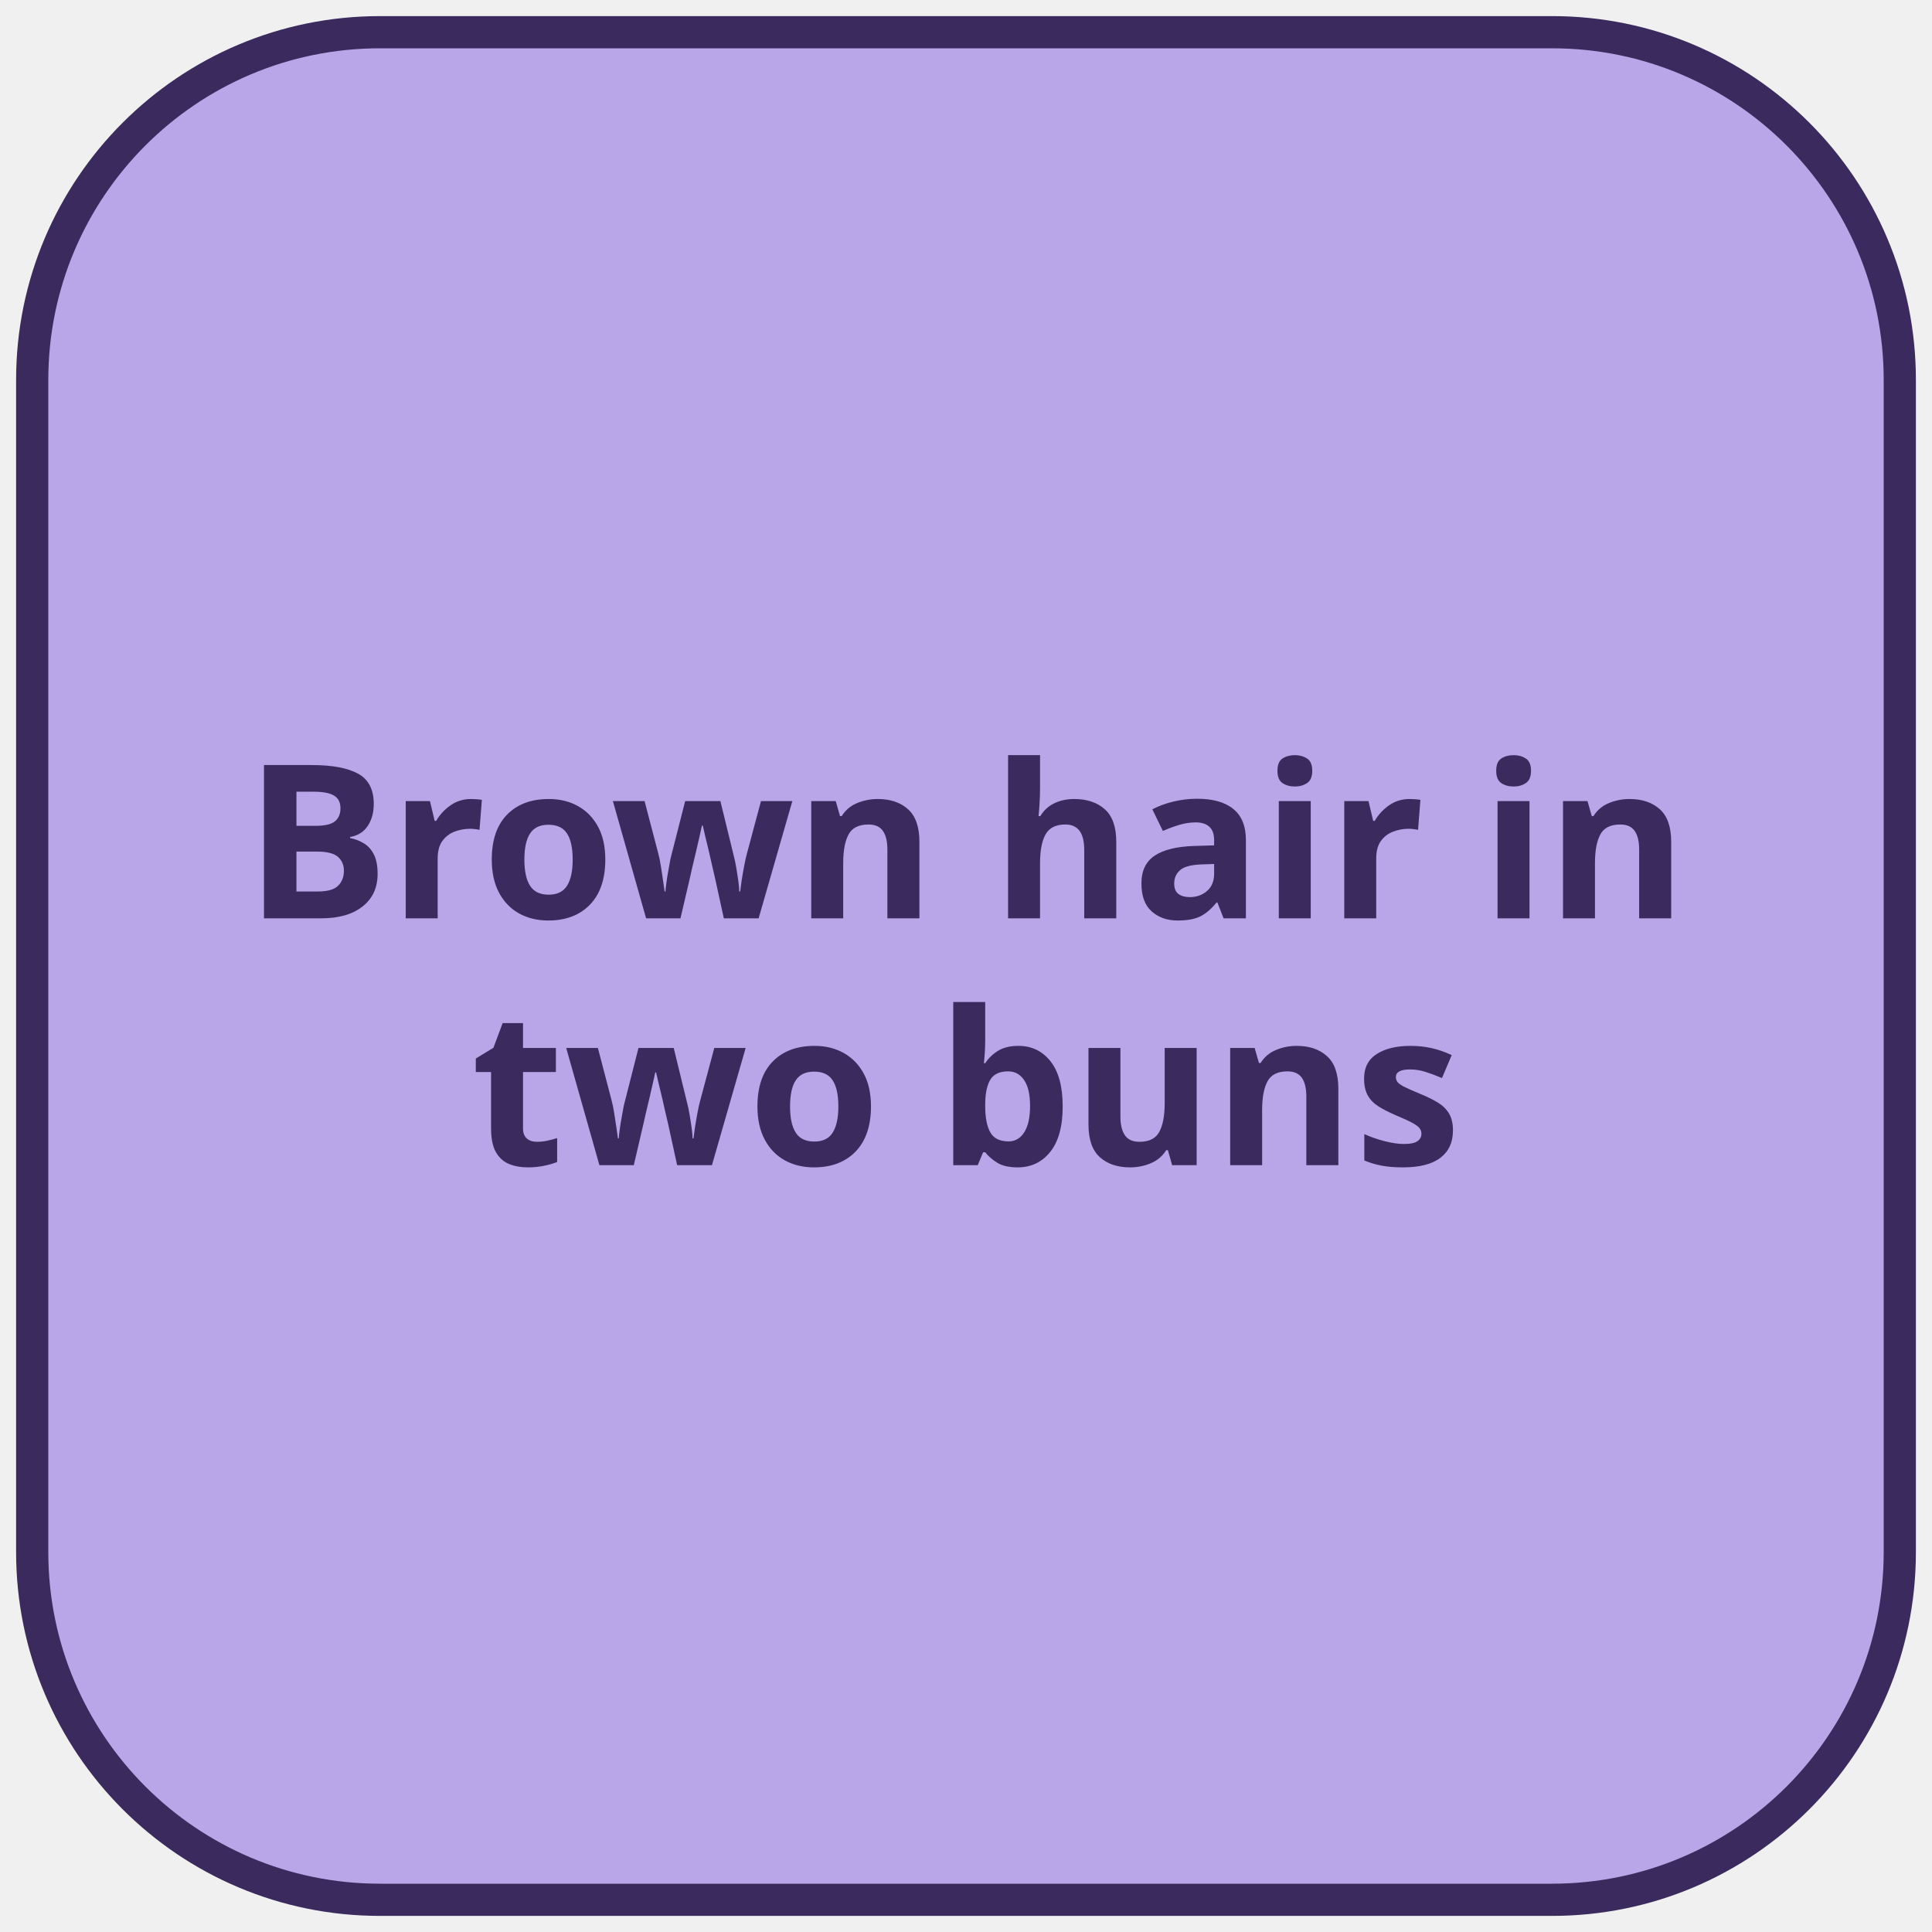
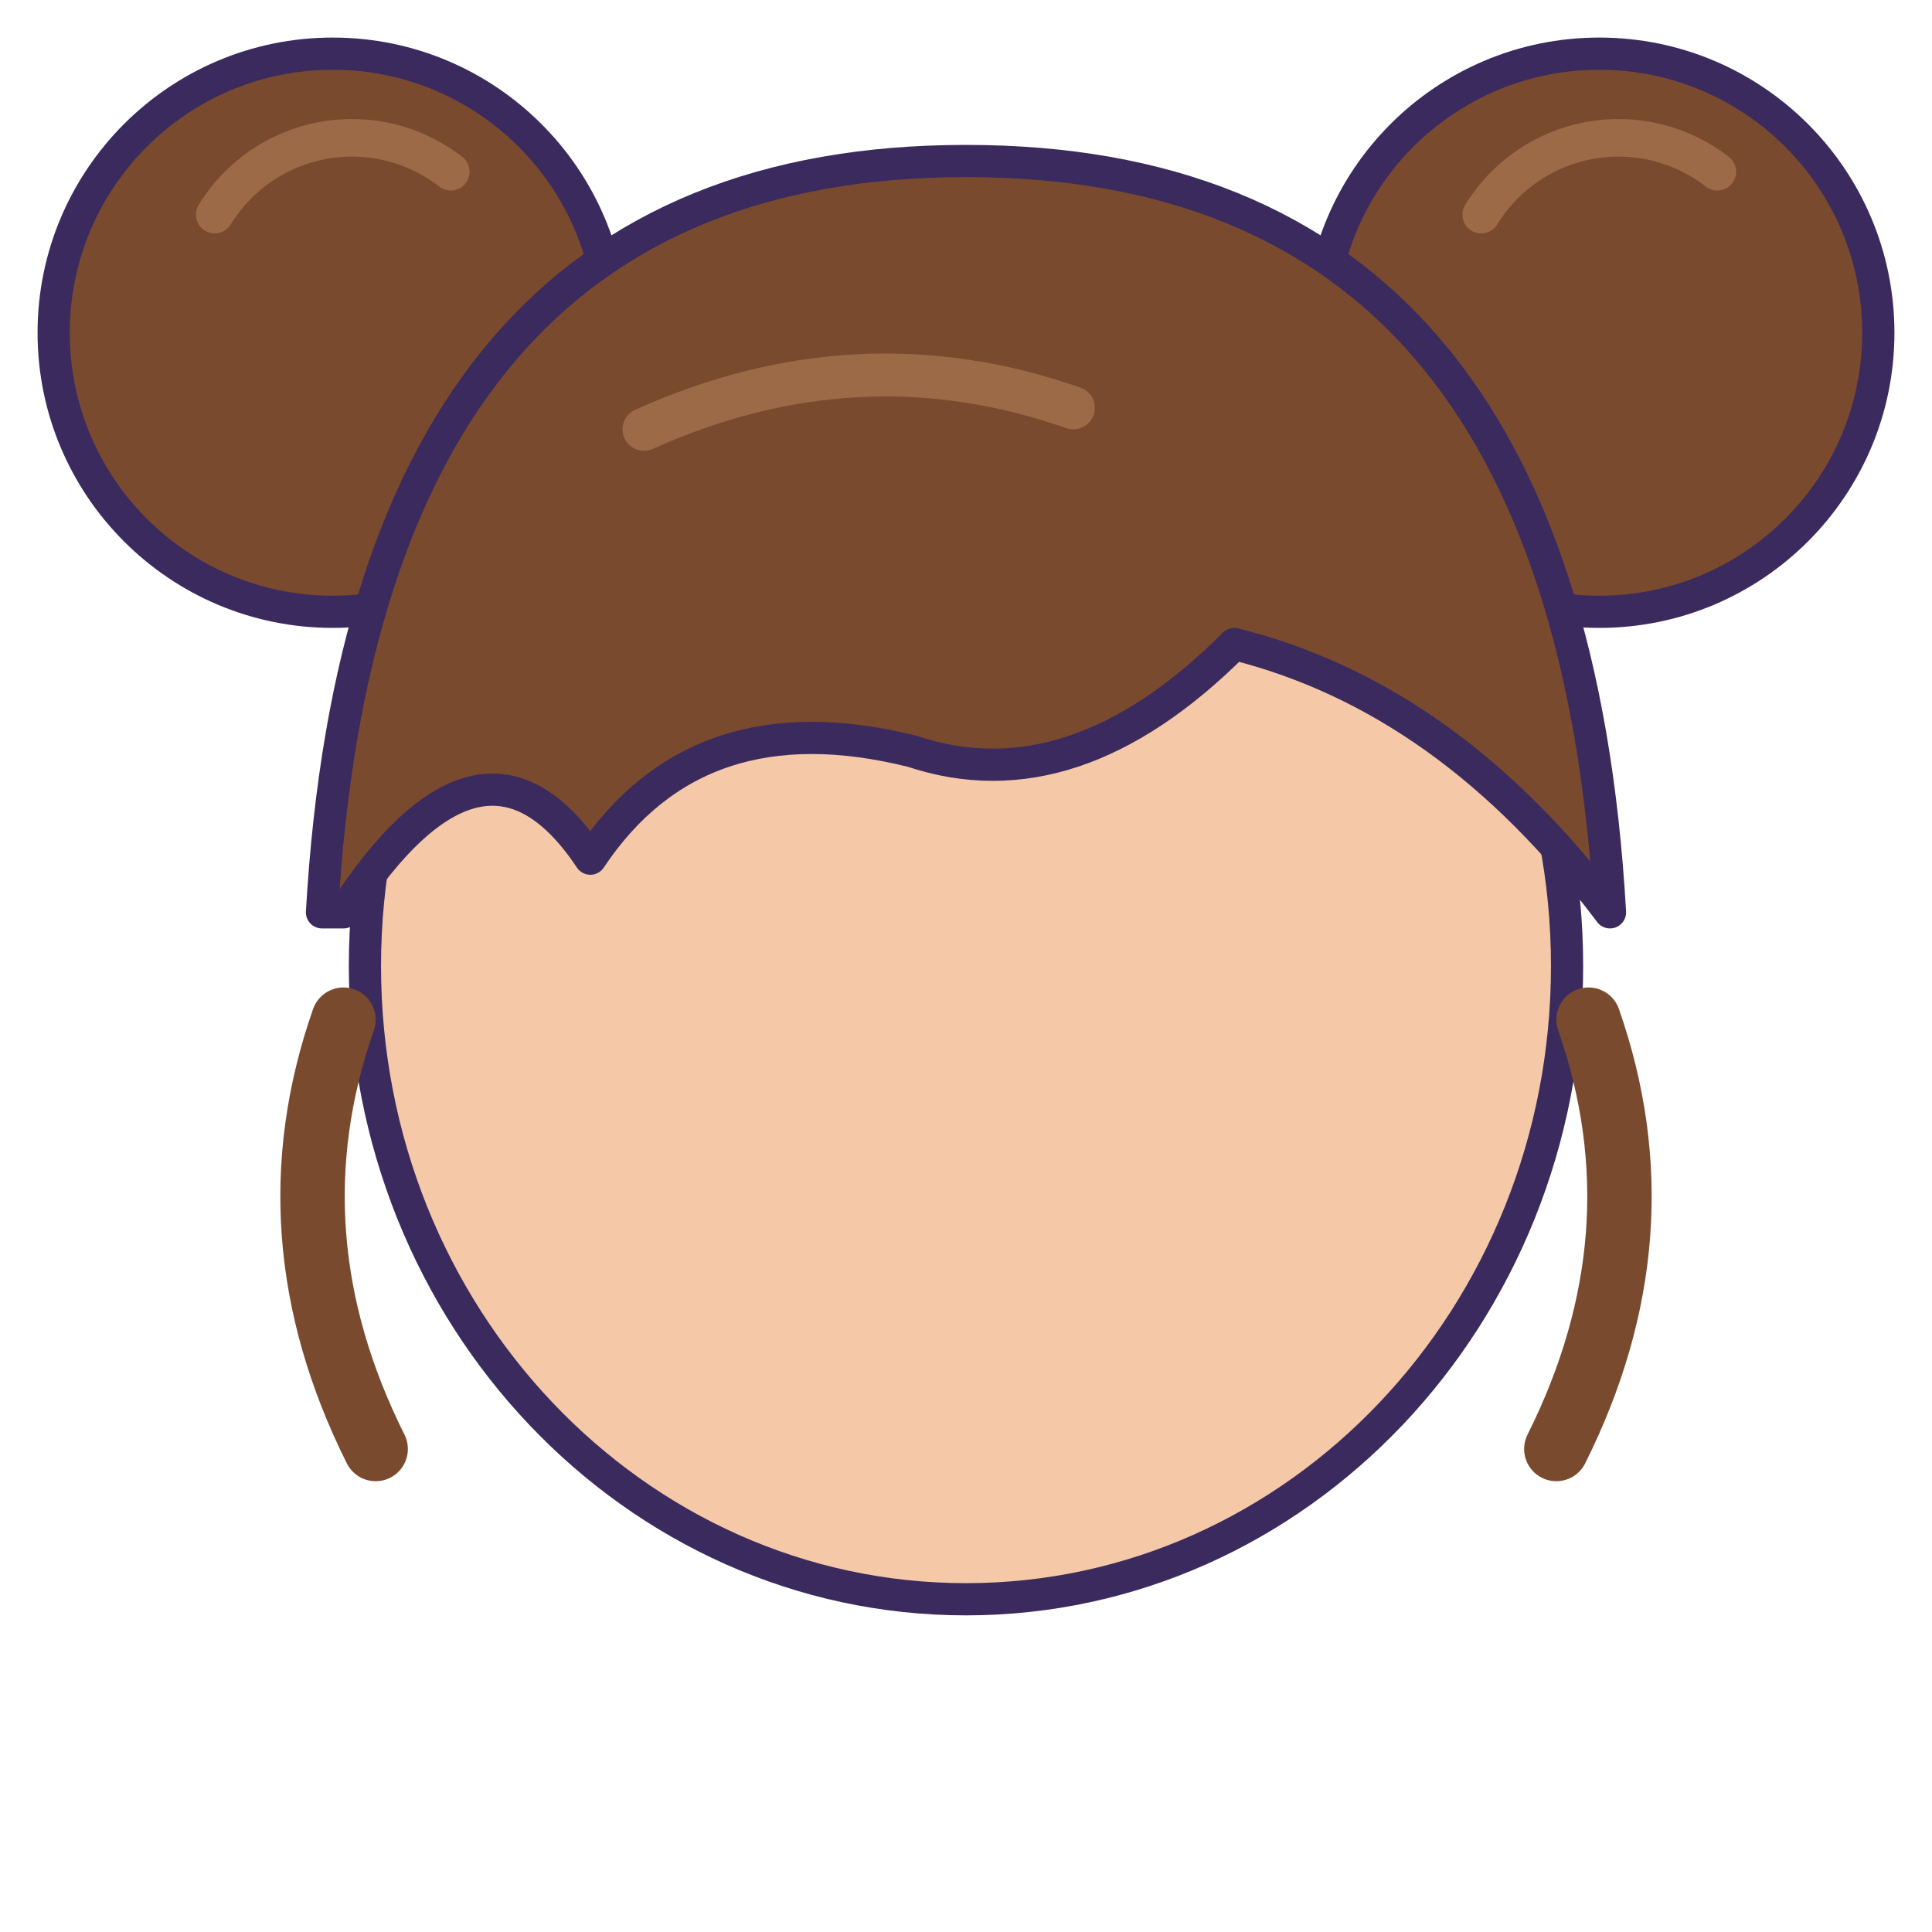
- <svg xmlns="http://www.w3.org/2000/svg" viewBox="0 0 360 360" width="360" height="360" role="img" aria-label="Brown hair in two buns (placeholder)">
-   <rect x="6" y="6" width="348" height="348" rx="64.8" fill="#B9A6E8" stroke="#3B2A5E" stroke-width="6" />
-   <text x="180" y="157.0" font-family="system-ui, sans-serif" font-size="40.0" font-weight="700" fill="#3B2A5E" text-anchor="middle" dominant-baseline="middle">Brown hair in</text>
-   <text x="180" y="203.0" font-family="system-ui, sans-serif" font-size="40.0" font-weight="700" fill="#3B2A5E" text-anchor="middle" dominant-baseline="middle">two buns</text>
+ <svg xmlns="http://www.w3.org/2000/svg" viewBox="120 20 360 360" width="360" height="360" role="img" aria-label="Brown hair in two buns">
+   <rect x="120" y="20" width="360" height="360" fill="#FFFFFF" />
+   <ellipse cx="300" cy="200" rx="112" ry="118" fill="#F5C9A8" stroke="#3B2A5E" stroke-width="6" stroke-linejoin="round" stroke-linecap="round" />
+   <circle cx="182" cy="82" r="52" fill="#7A4A2E" stroke="#3B2A5E" stroke-width="6" stroke-linejoin="round" stroke-linecap="round" />
+   <circle cx="418" cy="82" r="52" fill="#7A4A2E" stroke="#3B2A5E" stroke-width="6" stroke-linejoin="round" stroke-linecap="round" />
+   <path d="M160 60 a 30 30 0 0 1 44 -8" stroke="#9C6A46" stroke-width="7" fill="none" stroke-linecap="round" />
+   <path d="M396 60 a 30 30 0 0 1 44 -8" stroke="#9C6A46" stroke-width="7" fill="none" stroke-linecap="round" />
+   <path d="M180 190 q 8 -140 120 -140 q 112 0 120 140 q -30 -40 -70 -50 q -30 30 -60 20 q -40 -10 -60 20 q -20 -30 -46 10 z" fill="#7A4A2E" stroke="#3B2A5E" stroke-width="6" stroke-linejoin="round" stroke-linecap="round" />
+   <path d="M240 100 q 40 -18 80 -4" stroke="#9C6A46" stroke-width="8" stroke-linecap="round" fill="none" />
+   <path d="M184 210 q -14 40 6 80" stroke="#7A4A2E" stroke-width="12" stroke-linecap="round" fill="none" />
+   <path d="M416 210 q 14 40 -6 80" stroke="#7A4A2E" stroke-width="12" stroke-linecap="round" fill="none" />
</svg>
